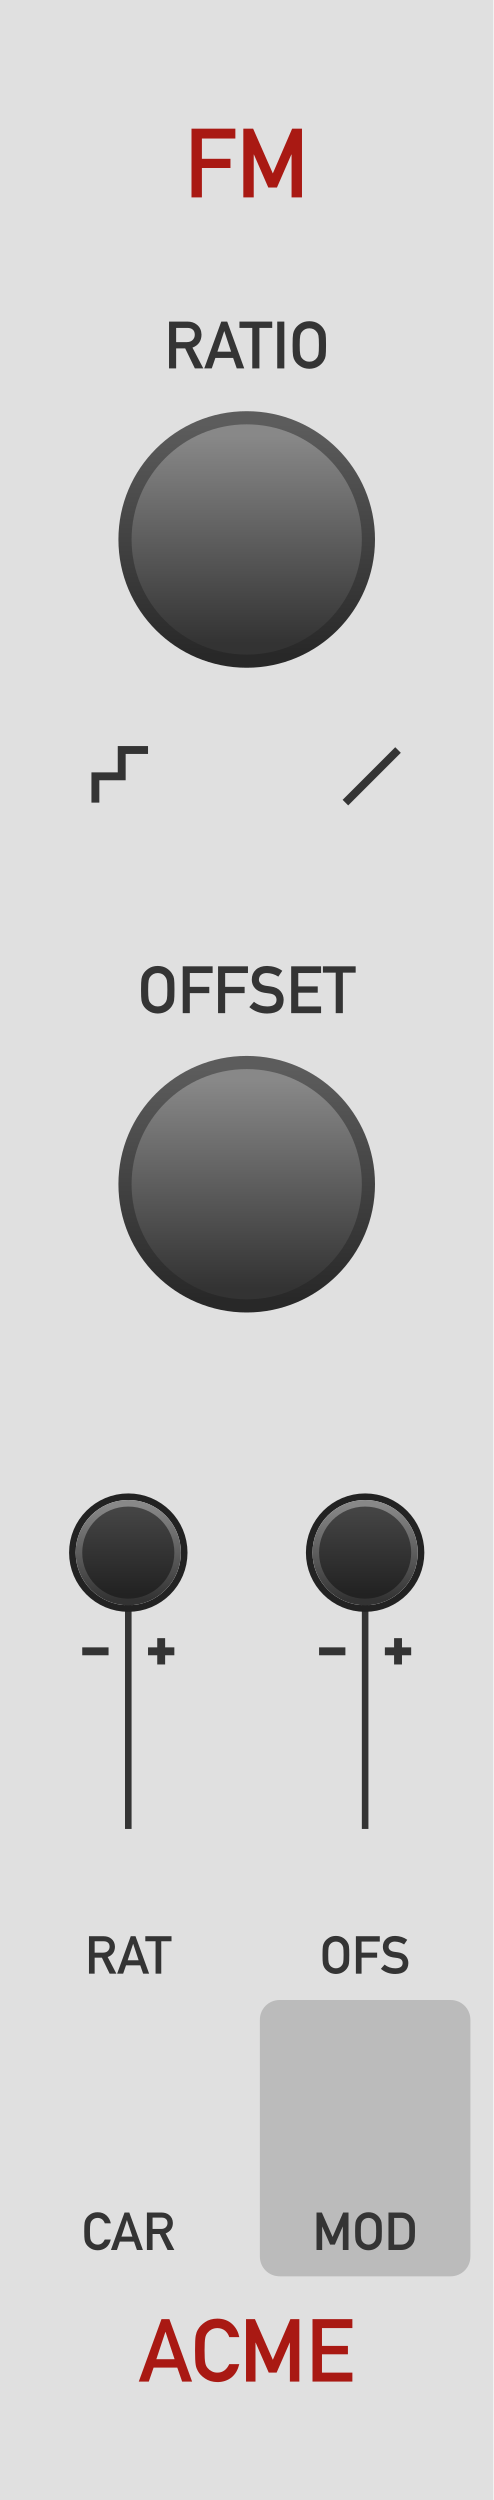
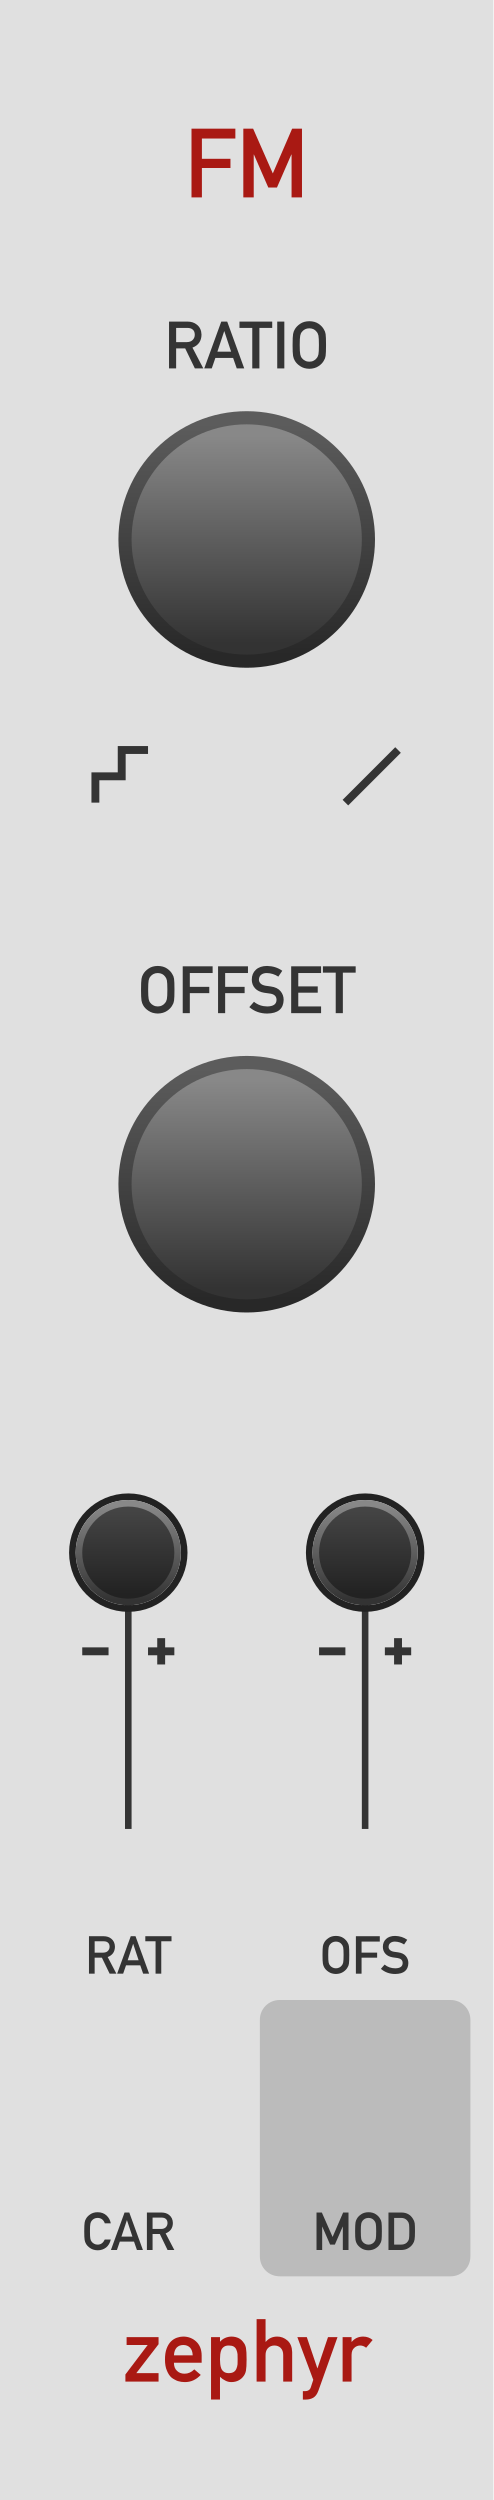
<svg xmlns="http://www.w3.org/2000/svg" xmlns:xlink="http://www.w3.org/1999/xlink" version="1.1" width="75" height="380" viewBox="0 0 75 380" id="svg143">
  <style id="style2">
    text.title {
      fill: #a91913;
      font-family: 'DIN Alternate';
      font-size: 11pt;
    }
    text.logo {
      fill: #a91913;
      font-family: 'DIN Alternate';
      font-size: 10pt;
    }
    text.big-label {
      fill: #343434;
      font-family: 'DIN Alternate';
      font-size: 7.5pt;
    }
    text.label {
      fill: #343434;
      font-family: 'DIN Alternate';
      font-size: 6pt;
    }
    .background {
      fill: #e0e0e0;
    }
    .output {
      fill: #bbbbbb;
    }
    polyline.icon {
      stroke: #343434;
      stroke-width: 1.2;
      fill: none;
    }
    polyline.connect {
      stroke: #343434;
      stroke-width: 1;
      fill: none;
    }

    .blueprint {
      stroke: #08f;
      fill: none;
    }
  </style>
  <defs id="defs53">
    <linearGradient id="smallKnobMediumGradient">
      <stop offset="5%" stop-color="#888" id="stop4" />
      <stop offset="95%" stop-color="#333" id="stop6" />
    </linearGradient>
    <linearGradient id="smallKnobDarkGradient">
      <stop offset="5%" stop-color="#444" id="stop9" />
      <stop offset="95%" stop-color="#222" id="stop11" />
    </linearGradient>
    <linearGradient id="bigKnobDarkGradient">
      <stop offset="5%" stop-color="#5c5c5c" id="stop14" />
      <stop offset="95%" stop-color="#282828" id="stop16" />
    </linearGradient>
    <linearGradient id="bigKnobMediumGradient">
      <stop offset="5%" stop-color="#888" id="stop19" />
      <stop offset="95%" stop-color="#333" id="stop21" />
    </linearGradient>
    <symbol id="knob18">
      <g transform="translate(9 9)" id="g30">
        <circle r="8.5" stroke="#222" fill="none" id="circle24" />
        <circle r="8" fill="url('#smallKnobMediumGradient')" transform="rotate(90)" id="circle26" />
        <circle r="7" fill="url('#smallKnobDarkGradient')" transform="rotate(90)" id="circle28" />
      </g>
    </symbol>
    <symbol id="knob40">
      <g transform="translate(20 20)" id="g37">
        <circle r="19.5" fill="url('#bigKnobDarkGradient')" transform="rotate(90)" id="circle33" />
        <circle r="17.5" fill="url('#bigKnobMediumGradient')" transform="rotate(90)" id="circle35" />
      </g>
    </symbol>
    <symbol id="knob50">
      <g transform="translate(25 25)" id="g44">
        <circle r="24.5" fill="url('#bigKnobDarkGradient')" transform="rotate(90)" id="circle40" />
        <circle r="22.5" fill="url('#bigKnobMediumGradient')" transform="rotate(90)" id="circle42" />
      </g>
    </symbol>
    <symbol id="port">
      <g transform="translate(12 12)" id="g47" />
    </symbol>
    <symbol id="hswitch14">
      <g transform="translate(12 7)" id="g50" />
    </symbol>
    <linearGradient xlink:href="#bigKnobDarkGradient" id="linearGradient187" x1="-19.5" y1="-19.5" x2="19.5" y2="-19.5" gradientUnits="userSpaceOnUse" />
    <linearGradient xlink:href="#bigKnobMediumGradient" id="linearGradient189" x1="-17.5" y1="-17.5" x2="17.5" y2="-17.5" gradientUnits="userSpaceOnUse" />
    <linearGradient xlink:href="#bigKnobDarkGradient" id="linearGradient211" x1="-19.5" y1="-19.5" x2="19.5" y2="-19.5" gradientUnits="userSpaceOnUse" />
    <linearGradient xlink:href="#bigKnobMediumGradient" id="linearGradient213" x1="-17.5" y1="-17.5" x2="17.5" y2="-17.5" gradientUnits="userSpaceOnUse" />
    <linearGradient xlink:href="#smallKnobMediumGradient" id="linearGradient225" x1="-8" y1="-8" x2="8" y2="-8" gradientUnits="userSpaceOnUse" />
    <linearGradient xlink:href="#smallKnobDarkGradient" id="linearGradient227" x1="-7" y1="-7" x2="7" y2="-7" gradientUnits="userSpaceOnUse" />
    <linearGradient xlink:href="#smallKnobMediumGradient" id="linearGradient239" x1="-8" y1="-8" x2="8" y2="-8" gradientUnits="userSpaceOnUse" />
    <linearGradient xlink:href="#smallKnobDarkGradient" id="linearGradient241" x1="-7" y1="-7" x2="7" y2="-7" gradientUnits="userSpaceOnUse" />
  </defs>
  <path id="rect55" style="fill:#e0e0e0" d="M 0,0 H 75 V 380 H 0 Z" class="background" />
  <g aria-label="FM" id="text57" style="font-size:14.667px;font-family:'DIN Alternate';text-anchor:middle;fill:#a91913" class="title">
-     <path d="m 29.107,30 h 1.583 v -4.462 h 4.34 v -1.404 h -4.34 v -3.079 h 5.085 v -1.497 h -6.667 z" style="font-size:14.667px;font-family:'DIN Alternate';text-anchor:middle;fill:#a91913" id="path302" />
-     <path d="m 36.984,30 h 1.583 v -6.51 h 0.029 l 2.184,5.013 h 1.318 l 2.184,-5.013 h 0.036 V 30 h 1.583 V 19.559 h -1.497 l -2.936,6.803 v 0 l -2.993,-6.803 h -1.49 z" style="font-size:14.667px;font-family:'DIN Alternate';text-anchor:middle;fill:#a91913" id="path304" />
-   </g>
-   <g aria-label="ACME" id="text59" style="font-size:13.333px;font-family:'DIN Alternate';text-anchor:middle;fill:#a91913" class="logo">
-     <path d="m 23.763,358.602 1.374,-4.147 h 0.026 l 1.374,4.147 z M 27.682,362 h 1.517 l -3.451,-9.492 H 24.544 L 21.094,362 h 1.523 l 0.729,-2.122 h 3.6 z" style="font-size:13.333px;font-family:'DIN Alternate';text-anchor:middle;fill:#a91913" id="path293" />
-     <path d="m 34.85,359.344 q -0.599,1.296 -1.81,1.296 -0.508,0 -0.872,-0.215 -0.371,-0.182 -0.599,-0.475 -0.28,-0.306 -0.371,-0.801 -0.104,-0.495 -0.104,-1.895 0,-1.4 0.104,-1.908 0.091,-0.482 0.371,-0.788 0.228,-0.293 0.599,-0.488 0.365,-0.189 0.872,-0.202 0.69,0.013 1.172,0.397 0.462,0.404 0.638,0.977 h 1.523 q -0.228,-1.191 -1.094,-1.999 -0.866,-0.801 -2.24,-0.814 -1.12,0.013 -1.868,0.534 -0.762,0.514 -1.107,1.172 -0.215,0.345 -0.319,0.905 -0.098,0.56 -0.098,2.214 0,1.628 0.098,2.201 0.052,0.306 0.13,0.508 0.085,0.195 0.189,0.41 0.345,0.658 1.107,1.159 0.749,0.521 1.868,0.547 1.237,0 2.142,-0.703 0.879,-0.71 1.191,-2.031 z" style="font-size:13.333px;font-family:'DIN Alternate';text-anchor:middle;fill:#a91913" id="path295" />
-     <path d="m 37.396,362 h 1.439 v -5.918 h 0.026 l 1.986,4.557 h 1.198 l 1.986,-4.557 H 44.062 V 362 h 1.439 v -9.492 h -1.361 l -2.669,6.185 v 0 L 38.75,352.508 h -1.354 z" style="font-size:13.333px;font-family:'DIN Alternate';text-anchor:middle;fill:#a91913" id="path297" />
-     <path d="m 47.5,362 h 6.061 v -1.361 h -4.622 v -2.786 h 3.945 v -1.276 h -3.945 v -2.708 h 4.622 v -1.361 H 47.5 Z" style="font-size:13.333px;font-family:'DIN Alternate';text-anchor:middle;fill:#a91913" id="path299" />
+     <path d="m 29.107,30 h 1.583 v -4.462 h 4.34 v -1.404 h -4.34 v -3.079 h 5.085 v -1.497 h -6.667 z" style="font-size:14.667px;font-family:'DIN Alternate';text-anchor:middle;fill:#a91913" id="path306" />
+     <path d="m 36.984,30 h 1.583 v -6.51 h 0.029 l 2.184,5.013 h 1.318 l 2.184,-5.013 h 0.036 V 30 h 1.583 V 19.559 h -1.497 l -2.936,6.803 v 0 l -2.993,-6.803 h -1.49 z" style="font-size:14.667px;font-family:'DIN Alternate';text-anchor:middle;fill:#a91913" id="path308" />
+   </g>
+   <g aria-label="zephyr" id="text59" style="font-size:13.333px;font-family:'DIN Alternate';text-anchor:middle;fill:#a91913" class="logo">
+     <path d="m 19.062,362 h 5.039 v -1.283 h -3.385 l 3.385,-4.395 v -1.081 h -4.857 v 1.198 h 3.203 l -3.385,4.479 z" style="font-size:13.333px;font-family:'DIN Alternate';text-anchor:middle;fill:#a91913" id="path293" />
+     <path d="m 30.651,359.135 v -1.12 q -0.013,-1.335 -0.827,-2.096 -0.801,-0.749 -1.96,-0.762 -0.482,0 -0.977,0.176 -0.501,0.176 -0.905,0.573 -0.397,0.391 -0.651,1.068 -0.254,0.664 -0.254,1.667 0,1.042 0.293,1.693 0.267,0.677 0.697,1.055 0.221,0.182 0.475,0.306 0.241,0.143 0.495,0.228 0.508,0.156 1.042,0.156 1.4,0.013 2.435,-1.094 l -0.983,-0.84 v 0 q -0.651,0.658 -1.478,0.658 -0.71,0 -1.146,-0.43 -0.469,-0.423 -0.469,-1.237 z m -4.212,-1.12 q 0.039,-0.788 0.423,-1.191 0.391,-0.384 1.003,-0.384 0.612,0 1.003,0.384 0.397,0.404 0.423,1.191 z" style="font-size:13.333px;font-family:'DIN Alternate';text-anchor:middle;fill:#a91913" id="path295" />
+     <path d="M 32.077,364.734 H 33.438 v -3.457 0 q 0.371,0.365 0.814,0.573 0.41,0.228 0.931,0.228 0.632,-0.013 1.081,-0.254 0.456,-0.234 0.736,-0.625 0.28,-0.332 0.384,-0.853 0.098,-0.521 0.098,-1.719 0,-1.23 -0.098,-1.745 -0.104,-0.521 -0.384,-0.84 -0.573,-0.853 -1.816,-0.885 -1.068,0.033 -1.745,0.788 v 0 -0.703 h -1.361 z m 2.695,-4.017 q -0.456,0 -0.723,-0.195 -0.28,-0.189 -0.41,-0.495 -0.124,-0.306 -0.163,-0.684 -0.039,-0.358 -0.039,-0.716 0,-0.384 0.039,-0.762 0.039,-0.358 0.163,-0.664 0.13,-0.306 0.41,-0.495 0.267,-0.189 0.723,-0.189 0.482,0 0.762,0.163 0.28,0.176 0.397,0.482 0.13,0.293 0.176,0.677 0.013,0.384 0.013,0.788 0,0.384 -0.013,0.749 -0.046,0.371 -0.176,0.677 -0.117,0.293 -0.397,0.482 -0.28,0.182 -0.762,0.182 z" style="font-size:13.333px;font-family:'DIN Alternate';text-anchor:middle;fill:#a91913" id="path297" />
+     <path d="m 39.004,362 h 1.361 v -4.023 q 0,-0.71 0.384,-1.081 0.378,-0.378 0.964,-0.378 0.586,0 0.957,0.378 0.378,0.371 0.378,1.081 V 362 h 1.361 v -4.492 q -0.033,-1.159 -0.723,-1.758 -0.697,-0.592 -1.536,-0.592 -1.087,0 -1.758,0.801 h -0.026 v -3.451 h -1.361 z" style="font-size:13.333px;font-family:'DIN Alternate';text-anchor:middle;fill:#a91913" id="path299" />
+     <path d="m 47.617,361.733 -0.371,1.133 q -0.091,0.293 -0.319,0.443 -0.228,0.143 -0.495,0.143 h -0.397 v 1.283 h 0.449 q 0.632,0 1.133,-0.28 0.495,-0.293 0.775,-1.055 l 2.91,-8.158 h -1.445 l -1.595,4.733 h -0.026 l -1.602,-4.733 h -1.439 z" style="font-size:13.333px;font-family:'DIN Alternate';text-anchor:middle;fill:#a91913" id="path301" />
+     <path d="M 52.077,362 H 53.438 v -4.069 q 0.013,-0.742 0.43,-1.074 0.371,-0.339 0.892,-0.339 0.462,0 0.892,0.339 v 0 l 0.99,-1.178 q -0.605,-0.508 -1.419,-0.521 -1.087,0 -1.758,0.801 H 53.438 v -0.716 h -1.361 z" style="font-size:13.333px;font-family:'DIN Alternate';text-anchor:middle;fill:#a91913" id="path303" />
  </g>
  <g aria-label="RATIO" id="text61" style="font-size:10px;font-family:'DIN Alternate';text-anchor:middle;fill:#343434" class="big-label">
-     <path d="m 26.772,49.843 h 1.689 q 0.518,0 0.791,0.22 0.347,0.249 0.356,0.806 0,0.464 -0.298,0.781 -0.303,0.342 -0.908,0.352 H 26.772 Z M 25.693,56 h 1.079 v -3.042 h 1.377 L 29.619,56 h 1.284 l -1.65,-3.159 q 1.357,-0.522 1.377,-1.973 -0.029,-0.986 -0.708,-1.519 -0.562,-0.469 -1.45,-0.469 h -2.778 z" style="font-size:10px;font-family:'DIN Alternate';text-anchor:middle;fill:#343434" id="path328" />
-     <path d="m 33.047,53.451 1.03,-3.11 h 0.02 l 1.03,3.11 z M 35.986,56 h 1.138 l -2.588,-7.119 H 33.633 L 31.045,56 H 32.188 l 0.547,-1.592 h 2.7 z" style="font-size:10px;font-family:'DIN Alternate';text-anchor:middle;fill:#343434" id="path330" />
-     <path d="m 38.345,56 h 1.084 v -6.157 h 1.948 v -0.962 h -4.98 v 0.962 h 1.948 z" style="font-size:10px;font-family:'DIN Alternate';text-anchor:middle;fill:#343434" id="path332" />
-     <path d="m 42.139,56 h 1.079 v -7.119 h -1.079 z" style="font-size:10px;font-family:'DIN Alternate';text-anchor:middle;fill:#343434" id="path334" />
-     <path d="m 44.473,52.44 q 0,1.221 0.073,1.65 0.039,0.229 0.098,0.381 0.063,0.146 0.142,0.308 0.259,0.493 0.83,0.869 0.562,0.391 1.401,0.41 0.85,-0.02 1.416,-0.41 0.562,-0.376 0.811,-0.869 0.181,-0.259 0.249,-0.688 0.063,-0.43 0.063,-1.65 0,-1.24 -0.063,-1.66 -0.068,-0.42 -0.249,-0.679 -0.249,-0.493 -0.811,-0.879 -0.566,-0.391 -1.416,-0.4 -0.84,0.01 -1.401,0.4 -0.571,0.386 -0.83,0.879 -0.161,0.259 -0.239,0.679 -0.073,0.42 -0.073,1.66 z m 1.084,0 q 0,-1.05 0.078,-1.431 0.068,-0.361 0.278,-0.591 0.171,-0.22 0.449,-0.366 0.273,-0.142 0.654,-0.151 0.386,0.01 0.669,0.151 0.269,0.146 0.43,0.366 0.21,0.229 0.288,0.591 0.073,0.381 0.073,1.431 0,1.05 -0.073,1.421 -0.078,0.371 -0.288,0.601 -0.161,0.22 -0.43,0.356 -0.283,0.161 -0.669,0.161 -0.381,0 -0.654,-0.161 -0.278,-0.137 -0.449,-0.356 -0.21,-0.229 -0.278,-0.601 -0.078,-0.371 -0.078,-1.421 z" style="font-size:10px;font-family:'DIN Alternate';text-anchor:middle;fill:#343434" id="path336" />
+     <path d="m 26.772,49.843 h 1.689 q 0.518,0 0.791,0.22 0.347,0.249 0.356,0.806 0,0.464 -0.298,0.781 -0.303,0.342 -0.908,0.352 H 26.772 Z M 25.693,56 h 1.079 v -3.042 h 1.377 L 29.619,56 h 1.284 l -1.65,-3.159 q 1.357,-0.522 1.377,-1.973 -0.029,-0.986 -0.708,-1.519 -0.562,-0.469 -1.45,-0.469 h -2.778 z" style="font-size:10px;font-family:'DIN Alternate';text-anchor:middle;fill:#343434" id="path332" />
+     <path d="m 33.047,53.451 1.03,-3.11 h 0.02 l 1.03,3.11 z M 35.986,56 h 1.138 l -2.588,-7.119 H 33.633 L 31.045,56 H 32.188 l 0.547,-1.592 h 2.7 z" style="font-size:10px;font-family:'DIN Alternate';text-anchor:middle;fill:#343434" id="path334" />
+     <path d="m 38.345,56 h 1.084 v -6.157 h 1.948 v -0.962 h -4.98 v 0.962 h 1.948 z" style="font-size:10px;font-family:'DIN Alternate';text-anchor:middle;fill:#343434" id="path336" />
+     <path d="m 42.139,56 h 1.079 v -7.119 h -1.079 z" style="font-size:10px;font-family:'DIN Alternate';text-anchor:middle;fill:#343434" id="path338" />
+     <path d="m 44.473,52.44 q 0,1.221 0.073,1.65 0.039,0.229 0.098,0.381 0.063,0.146 0.142,0.308 0.259,0.493 0.83,0.869 0.562,0.391 1.401,0.41 0.85,-0.02 1.416,-0.41 0.562,-0.376 0.811,-0.869 0.181,-0.259 0.249,-0.688 0.063,-0.43 0.063,-1.65 0,-1.24 -0.063,-1.66 -0.068,-0.42 -0.249,-0.679 -0.249,-0.493 -0.811,-0.879 -0.566,-0.391 -1.416,-0.4 -0.84,0.01 -1.401,0.4 -0.571,0.386 -0.83,0.879 -0.161,0.259 -0.239,0.679 -0.073,0.42 -0.073,1.66 z m 1.084,0 q 0,-1.05 0.078,-1.431 0.068,-0.361 0.278,-0.591 0.171,-0.22 0.449,-0.366 0.273,-0.142 0.654,-0.151 0.386,0.01 0.669,0.151 0.269,0.146 0.43,0.366 0.21,0.229 0.288,0.591 0.073,0.381 0.073,1.431 0,1.05 -0.073,1.421 -0.078,0.371 -0.288,0.601 -0.161,0.22 -0.43,0.356 -0.283,0.161 -0.669,0.161 -0.381,0 -0.654,-0.161 -0.278,-0.137 -0.449,-0.356 -0.21,-0.229 -0.278,-0.601 -0.078,-0.371 -0.078,-1.421 z" style="font-size:10px;font-family:'DIN Alternate';text-anchor:middle;fill:#343434" id="path340" />
  </g>
  <g id="use63" transform="translate(17.5,62)">
    <g transform="translate(20,20)" id="g183">
      <path id="circle179" style="fill:url(#linearGradient187)" transform="rotate(90)" d="M 19.5,0 A 19.5,19.5 0 0 1 0,19.5 19.5,19.5 0 0 1 -19.5,0 19.5,19.5 0 0 1 0,-19.5 19.5,19.5 0 0 1 19.5,0 Z" />
      <path id="circle181" style="fill:url(#linearGradient189)" transform="rotate(90)" d="M 17.5,0 A 17.5,17.5 0 0 1 0,17.5 17.5,17.5 0 0 1 -17.5,0 17.5,17.5 0 0 1 0,-17.5 17.5,17.5 0 0 1 17.5,0 Z" />
    </g>
  </g>
  <g id="use67" transform="translate(25.5,111)">
    <g transform="translate(12,7)" id="g199" />
  </g>
  <g transform="translate(56.5,118)" id="g71">
    <path id="polyline69" style="fill:none;stroke:#343434;stroke-width:1.2" d="M -4,4 4,-4" class="icon" />
  </g>
  <g transform="translate(18.5,118)" id="g75">
    <path id="polyline73" style="fill:none;stroke:#343434;stroke-width:1.2" d="M -4,4 V 0 h 4 v -4 h 4" class="icon" />
  </g>
  <g aria-label="OFFSET" id="text79" style="font-size:10px;font-family:'DIN Alternate';text-anchor:middle;fill:#343434" class="big-label">
    <path d="m 21.436,150.44 q 0,1.221 0.073,1.65 0.039,0.229 0.098,0.381 0.063,0.146 0.142,0.308 0.259,0.493 0.83,0.869 0.562,0.391 1.401,0.41 0.85,-0.019 1.416,-0.41 0.562,-0.376 0.811,-0.869 0.181,-0.259 0.249,-0.688 0.063,-0.43 0.063,-1.65 0,-1.24 -0.063,-1.66 -0.068,-0.42 -0.249,-0.679 -0.249,-0.493 -0.811,-0.879 -0.566,-0.391 -1.416,-0.4 -0.84,0.01 -1.401,0.4 -0.571,0.386 -0.83,0.879 -0.161,0.259 -0.239,0.679 -0.073,0.42 -0.073,1.66 z m 1.084,0 q 0,-1.05 0.078,-1.431 0.068,-0.361 0.278,-0.591 0.171,-0.22 0.449,-0.366 0.273,-0.142 0.654,-0.151 0.386,0.01 0.669,0.151 0.269,0.146 0.43,0.366 0.21,0.229 0.288,0.591 0.073,0.381 0.073,1.431 0,1.05 -0.073,1.421 -0.078,0.371 -0.288,0.601 -0.161,0.22 -0.43,0.356 -0.283,0.161 -0.669,0.161 -0.381,0 -0.654,-0.161 -0.278,-0.137 -0.449,-0.356 -0.21,-0.229 -0.278,-0.601 -0.078,-0.371 -0.078,-1.421 z" style="font-size:10px;font-family:'DIN Alternate';text-anchor:middle;fill:#343434" id="path278" />
    <path d="m 27.773,154 h 1.079 v -3.042 h 2.959 v -0.957 h -2.959 v -2.1 h 3.467 v -1.021 h -4.546 z" style="font-size:10px;font-family:'DIN Alternate';text-anchor:middle;fill:#343434" id="path280" />
    <path d="m 33.145,154 h 1.079 v -3.042 h 2.959 v -0.957 h -2.959 v -2.1 h 3.467 v -1.021 h -4.546 z" style="font-size:10px;font-family:'DIN Alternate';text-anchor:middle;fill:#343434" id="path282" />
    <path d="m 38.604,152.271 -0.708,0.811 q 1.138,0.977 2.72,0.977 2.446,-0.029 2.5,-2.07 0,-0.757 -0.474,-1.328 -0.479,-0.581 -1.479,-0.718 -0.508,-0.064 -0.801,-0.112 -0.527,-0.098 -0.767,-0.352 -0.239,-0.249 -0.239,-0.557 0.01,-0.513 0.356,-0.771 0.332,-0.249 0.83,-0.249 0.962,0.019 1.763,0.547 v 0 l 0.601,-0.889 q -0.981,-0.708 -2.31,-0.737 -1.104,0.01 -1.704,0.576 -0.62,0.571 -0.62,1.504 0,0.776 0.493,1.318 0.479,0.527 1.396,0.679 0.513,0.073 0.942,0.132 0.938,0.161 0.928,0.957 -0.02,0.972 -1.406,0.991 -1.172,-0.01 -2.021,-0.708 z" style="font-size:10px;font-family:'DIN Alternate';text-anchor:middle;fill:#343434" id="path284" />
    <path d="m 44.258,154 h 4.546 v -1.021 h -3.467 v -2.09 h 2.959 v -0.957 h -2.959 v -2.031 h 3.467 v -1.021 h -4.546 z" style="font-size:10px;font-family:'DIN Alternate';text-anchor:middle;fill:#343434" id="path286" />
    <path d="m 51.03,154 h 1.084 v -6.157 H 54.062 v -0.962 h -4.98 v 0.962 h 1.948 z" style="font-size:10px;font-family:'DIN Alternate';text-anchor:middle;fill:#343434" id="path288" />
  </g>
  <g id="use81" transform="translate(17.5,160)">
    <g transform="translate(20,20)" id="g207">
      <path id="circle203" style="fill:url(#linearGradient211)" transform="rotate(90)" d="M 19.5,0 A 19.5,19.5 0 0 1 0,19.5 19.5,19.5 0 0 1 -19.5,0 19.5,19.5 0 0 1 0,-19.5 19.5,19.5 0 0 1 19.5,0 Z" />
      <path id="circle205" style="fill:url(#linearGradient213)" transform="rotate(90)" d="M 17.5,0 A 17.5,17.5 0 0 1 0,17.5 17.5,17.5 0 0 1 -17.5,0 17.5,17.5 0 0 1 0,-17.5 17.5,17.5 0 0 1 17.5,0 Z" />
    </g>
  </g>
  <path id="polyline85" transform="translate(19.5,236)" style="fill:none;stroke:#343434;stroke-width:1" d="M 0,0 V 42" class="connect" />
  <g transform="translate(19.5,251)" id="g93">
    <path id="polyline87" style="fill:none;stroke:#343434;stroke-width:1.2" d="m -7,0 h 4" class="icon" />
    <path id="polyline89" style="fill:none;stroke:#343434;stroke-width:1.2" d="M 7,0 H 3" class="icon" />
    <path id="polyline91" style="fill:none;stroke:#343434;stroke-width:1.2" d="M 5,-2 V 2" class="icon" />
  </g>
  <g id="use97" transform="translate(10.5,227)">
    <g transform="translate(9,9)" id="g221">
      <path id="circle215" style="fill:none;stroke:#222222" d="M 8.5,0 A 8.5,8.5 0 0 1 0,8.5 8.5,8.5 0 0 1 -8.5,0 8.5,8.5 0 0 1 0,-8.5 8.5,8.5 0 0 1 8.5,0 Z" />
      <path id="circle217" style="fill:url(#linearGradient225)" transform="rotate(90)" d="M 8,0 A 8,8 0 0 1 0,8 8,8 0 0 1 -8,0 8,8 0 0 1 0,-8 8,8 0 0 1 8,0 Z" />
      <path id="circle219" style="fill:url(#linearGradient227)" transform="rotate(90)" d="M 7,0 A 7,7 0 0 1 0,7 7,7 0 0 1 -7,0 7,7 0 0 1 0,-7 7,7 0 0 1 7,0 Z" />
    </g>
  </g>
  <path id="polyline101" transform="translate(55.5,236)" style="fill:none;stroke:#343434;stroke-width:1" d="M 0,0 V 42" class="connect" />
  <g transform="translate(55.5,251)" id="g109">
    <path id="polyline103" style="fill:none;stroke:#343434;stroke-width:1.2" d="m -7,0 h 4" class="icon" />
    <path id="polyline105" style="fill:none;stroke:#343434;stroke-width:1.2" d="M 7,0 H 3" class="icon" />
    <path id="polyline107" style="fill:none;stroke:#343434;stroke-width:1.2" d="M 5,-2 V 2" class="icon" />
  </g>
  <g id="use113" transform="translate(46.5,227)">
    <g transform="translate(9,9)" id="g235">
      <path id="circle229" style="fill:none;stroke:#222222" d="M 8.5,0 A 8.5,8.5 0 0 1 0,8.5 8.5,8.5 0 0 1 -8.5,0 8.5,8.5 0 0 1 0,-8.5 8.5,8.5 0 0 1 8.5,0 Z" />
      <path id="circle231" style="fill:url(#linearGradient239)" transform="rotate(90)" d="M 8,0 A 8,8 0 0 1 0,8 8,8 0 0 1 -8,0 8,8 0 0 1 0,-8 8,8 0 0 1 8,0 Z" />
      <path id="circle233" style="fill:url(#linearGradient241)" transform="rotate(90)" d="M 7,0 A 7,7 0 0 1 0,7 7,7 0 0 1 -7,0 7,7 0 0 1 0,-7 7,7 0 0 1 7,0 Z" />
    </g>
  </g>
  <g id="use117" transform="translate(7.5,266)">
    <g transform="translate(12,12)" id="g191" />
  </g>
  <g aria-label="RAT" id="text119" style="font-size:8px;font-family:'DIN Alternate';text-anchor:middle;fill:#343434" class="label">
-     <path d="m 14.387,295.074 h 1.352 q 0.414,0 0.633,0.176 0.277,0.199 0.285,0.645 0,0.371 -0.238,0.625 -0.242,0.273 -0.727,0.281 H 14.387 Z M 13.523,300 h 0.863 v -2.434 h 1.102 L 16.664,300 h 1.027 l -1.32,-2.527 q 1.086,-0.418 1.102,-1.578 -0.023,-0.789 -0.566,-1.215 -0.449,-0.375 -1.16,-0.375 h -2.223 z" style="font-size:8px;font-family:'DIN Alternate';text-anchor:middle;fill:#343434" id="path315" />
-     <path d="m 19.406,297.961 0.824,-2.488 h 0.016 l 0.824,2.488 z M 21.758,300 h 0.91 l -2.07,-5.695 H 19.875 L 17.805,300 h 0.914 l 0.438,-1.273 h 2.16 z" style="font-size:8px;font-family:'DIN Alternate';text-anchor:middle;fill:#343434" id="path317" />
-     <path d="m 23.645,300 h 0.867 v -4.926 h 1.559 v -0.77 h -3.984 v 0.77 h 1.559 z" style="font-size:8px;font-family:'DIN Alternate';text-anchor:middle;fill:#343434" id="path319" />
+     <path d="m 14.387,295.074 h 1.352 q 0.414,0 0.633,0.176 0.277,0.199 0.285,0.645 0,0.371 -0.238,0.625 -0.242,0.273 -0.727,0.281 H 14.387 Z M 13.523,300 h 0.863 v -2.434 h 1.102 L 16.664,300 h 1.027 l -1.32,-2.527 q 1.086,-0.418 1.102,-1.578 -0.023,-0.789 -0.566,-1.215 -0.449,-0.375 -1.16,-0.375 h -2.223 z" style="font-size:8px;font-family:'DIN Alternate';text-anchor:middle;fill:#343434" id="path319" />
+     <path d="m 19.406,297.961 0.824,-2.488 h 0.016 l 0.824,2.488 z M 21.758,300 h 0.91 l -2.07,-5.695 H 19.875 L 17.805,300 h 0.914 l 0.438,-1.273 h 2.16 z" style="font-size:8px;font-family:'DIN Alternate';text-anchor:middle;fill:#343434" id="path321" />
+     <path d="m 23.645,300 h 0.867 v -4.926 h 1.559 v -0.77 h -3.984 v 0.77 h 1.559 z" style="font-size:8px;font-family:'DIN Alternate';text-anchor:middle;fill:#343434" id="path323" />
  </g>
  <g id="use123" transform="translate(43.5,266)">
    <g transform="translate(12,12)" id="g243" />
  </g>
  <g aria-label="OFS" id="text125" style="font-size:8px;font-family:'DIN Alternate';text-anchor:middle;fill:#343434" class="label">
    <path d="m 49.023,297.152 q 0,0.977 0.059,1.32 0.031,0.184 0.078,0.305 0.051,0.117 0.113,0.246 0.207,0.395 0.664,0.695 0.449,0.312 1.121,0.328 0.68,-0.016 1.133,-0.328 0.449,-0.301 0.648,-0.695 0.145,-0.207 0.199,-0.551 0.051,-0.344 0.051,-1.32 0,-0.992 -0.051,-1.328 -0.055,-0.336 -0.199,-0.543 -0.199,-0.395 -0.648,-0.703 -0.453,-0.312 -1.133,-0.32 -0.672,0.008 -1.121,0.32 -0.457,0.309 -0.664,0.703 -0.129,0.207 -0.191,0.543 -0.059,0.336 -0.059,1.328 z m 0.867,0 q 0,-0.84 0.062,-1.145 0.055,-0.289 0.223,-0.473 0.137,-0.176 0.359,-0.293 0.219,-0.113 0.523,-0.121 0.309,0.008 0.535,0.121 0.215,0.117 0.344,0.293 0.168,0.184 0.23,0.473 0.059,0.305 0.059,1.145 0,0.84 -0.059,1.137 -0.062,0.297 -0.23,0.48 -0.129,0.176 -0.344,0.285 -0.227,0.129 -0.535,0.129 -0.305,0 -0.523,-0.129 -0.223,-0.109 -0.359,-0.285 -0.168,-0.184 -0.223,-0.48 -0.062,-0.297 -0.062,-1.137 z" style="font-size:8px;font-family:'DIN Alternate';text-anchor:middle;fill:#343434" id="path259" />
    <path d="m 54.094,300 h 0.863 v -2.434 h 2.367 v -0.766 h -2.367 v -1.68 h 2.773 v -0.816 H 54.094 Z" style="font-size:8px;font-family:'DIN Alternate';text-anchor:middle;fill:#343434" id="path261" />
    <path d="m 58.461,298.617 -0.566,0.648 q 0.91,0.781 2.176,0.781 1.957,-0.023 2,-1.656 0,-0.605 -0.379,-1.062 -0.383,-0.465 -1.184,-0.574 -0.406,-0.051 -0.641,-0.09 -0.422,-0.078 -0.613,-0.281 -0.191,-0.199 -0.191,-0.445 0.008,-0.41 0.285,-0.617 0.266,-0.199 0.664,-0.199 0.77,0.016 1.41,0.438 v 0 l 0.48,-0.711 q -0.785,-0.566 -1.848,-0.59 -0.883,0.008 -1.363,0.461 -0.496,0.457 -0.496,1.203 0,0.621 0.395,1.055 0.383,0.422 1.117,0.543 0.41,0.059 0.754,0.105 0.75,0.129 0.742,0.766 -0.016,0.777 -1.125,0.793 -0.938,-0.008 -1.617,-0.566 z" style="font-size:8px;font-family:'DIN Alternate';text-anchor:middle;fill:#343434" id="path263" />
  </g>
  <g id="use129" transform="translate(7.5,308)">
    <g transform="translate(12,12)" id="g195" />
  </g>
  <g aria-label="CAR" id="text131" style="font-size:8px;font-family:'DIN Alternate';text-anchor:middle;fill:#343434" class="label">
-     <path d="m 15.926,340.406 q -0.359,0.777 -1.086,0.777 -0.305,0 -0.523,-0.129 -0.223,-0.109 -0.359,-0.285 -0.168,-0.184 -0.223,-0.48 -0.062,-0.297 -0.062,-1.137 0,-0.84 0.062,-1.145 0.055,-0.289 0.223,-0.473 0.137,-0.176 0.359,-0.293 0.219,-0.113 0.523,-0.121 0.414,0.008 0.703,0.238 0.277,0.242 0.383,0.586 h 0.914 q -0.137,-0.715 -0.656,-1.199 -0.52,-0.48 -1.344,-0.488 -0.672,0.008 -1.121,0.32 -0.457,0.309 -0.664,0.703 -0.129,0.207 -0.191,0.543 -0.059,0.336 -0.059,1.328 0,0.977 0.059,1.32 0.031,0.184 0.078,0.305 0.051,0.117 0.113,0.246 0.207,0.395 0.664,0.695 0.449,0.312 1.121,0.328 0.742,0 1.285,-0.422 0.527,-0.426 0.715,-1.219 z" style="font-size:8px;font-family:'DIN Alternate';text-anchor:middle;fill:#343434" id="path308" />
-     <path d="m 18.461,339.961 0.824,-2.488 h 0.016 L 20.125,339.961 Z M 20.812,342 h 0.91 l -2.07,-5.695 H 18.93 L 16.859,342 h 0.914 l 0.438,-1.273 h 2.16 z" style="font-size:8px;font-family:'DIN Alternate';text-anchor:middle;fill:#343434" id="path310" />
-     <path d="m 23.191,337.074 h 1.352 q 0.414,0 0.633,0.176 0.277,0.199 0.285,0.645 0,0.371 -0.238,0.625 -0.242,0.273 -0.727,0.281 H 23.191 Z M 22.328,342 h 0.863 v -2.434 h 1.102 L 25.469,342 h 1.027 l -1.32,-2.527 q 1.086,-0.418 1.102,-1.578 -0.023,-0.789 -0.566,-1.215 -0.449,-0.375 -1.16,-0.375 h -2.223 z" style="font-size:8px;font-family:'DIN Alternate';text-anchor:middle;fill:#343434" id="path312" />
+     <path d="m 15.926,340.406 q -0.359,0.777 -1.086,0.777 -0.305,0 -0.523,-0.129 -0.223,-0.109 -0.359,-0.285 -0.168,-0.184 -0.223,-0.48 -0.062,-0.297 -0.062,-1.137 0,-0.84 0.062,-1.145 0.055,-0.289 0.223,-0.473 0.137,-0.176 0.359,-0.293 0.219,-0.113 0.523,-0.121 0.414,0.008 0.703,0.238 0.277,0.242 0.383,0.586 h 0.914 q -0.137,-0.715 -0.656,-1.199 -0.52,-0.48 -1.344,-0.488 -0.672,0.008 -1.121,0.32 -0.457,0.309 -0.664,0.703 -0.129,0.207 -0.191,0.543 -0.059,0.336 -0.059,1.328 0,0.977 0.059,1.32 0.031,0.184 0.078,0.305 0.051,0.117 0.113,0.246 0.207,0.395 0.664,0.695 0.449,0.312 1.121,0.328 0.742,0 1.285,-0.422 0.527,-0.426 0.715,-1.219 z" style="font-size:8px;font-family:'DIN Alternate';text-anchor:middle;fill:#343434" id="path312" />
+     <path d="m 18.461,339.961 0.824,-2.488 h 0.016 L 20.125,339.961 Z M 20.812,342 h 0.91 l -2.07,-5.695 H 18.93 L 16.859,342 h 0.914 l 0.438,-1.273 h 2.16 z" style="font-size:8px;font-family:'DIN Alternate';text-anchor:middle;fill:#343434" id="path314" />
+     <path d="m 23.191,337.074 h 1.352 q 0.414,0 0.633,0.176 0.277,0.199 0.285,0.645 0,0.371 -0.238,0.625 -0.242,0.273 -0.727,0.281 H 23.191 Z M 22.328,342 h 0.863 v -2.434 h 1.102 L 25.469,342 h 1.027 l -1.32,-2.527 q 1.086,-0.418 1.102,-1.578 -0.023,-0.789 -0.566,-1.215 -0.449,-0.375 -1.16,-0.375 h -2.223 z" style="font-size:8px;font-family:'DIN Alternate';text-anchor:middle;fill:#343434" id="path316" />
  </g>
  <path id="rect135" style="fill:#bbbbbb" d="m 42.5,304 h 26 c 1.662,0 3,1.338 3,3 v 36 c 0,1.662 -1.338,3 -3,3 h -26 c -1.662,0 -3,-1.338 -3,-3 v -36 c 0,-1.662 1.338,-3 3,-3 z" class="output" />
  <g id="use137" transform="translate(43.5,308)">
    <g transform="translate(12,12)" id="g247" />
  </g>
  <g aria-label="MOD" id="text139" style="font-size:8px;font-family:'DIN Alternate';text-anchor:middle;fill:#343434" class="label">
    <path d="m 48.109,342 h 0.863 v -3.551 h 0.016 l 1.191,2.734 h 0.719 l 1.191,-2.734 h 0.02 V 342 h 0.863 v -5.695 H 52.156 l -1.602,3.711 v 0 l -1.633,-3.711 h -0.812 z" style="font-size:8px;font-family:'DIN Alternate';text-anchor:middle;fill:#343434" id="path251" />
    <path d="m 53.977,339.152 q 0,0.977 0.059,1.32 0.031,0.184 0.078,0.305 0.051,0.117 0.113,0.246 0.207,0.395 0.664,0.695 0.449,0.312 1.121,0.328 0.68,-0.016 1.133,-0.328 0.449,-0.301 0.648,-0.695 0.145,-0.207 0.199,-0.551 0.051,-0.344 0.051,-1.32 0,-0.992 -0.051,-1.328 -0.055,-0.336 -0.199,-0.543 -0.199,-0.395 -0.648,-0.703 -0.453,-0.312 -1.133,-0.32 -0.672,0.008 -1.121,0.32 -0.457,0.309 -0.664,0.703 -0.129,0.207 -0.191,0.543 -0.059,0.336 -0.059,1.328 z m 0.867,0 q 0,-0.84 0.062,-1.145 0.055,-0.289 0.223,-0.473 0.137,-0.176 0.359,-0.293 0.219,-0.113 0.523,-0.121 0.309,0.008 0.535,0.121 0.215,0.117 0.344,0.293 0.168,0.184 0.23,0.473 0.059,0.305 0.059,1.145 0,0.84 -0.059,1.137 -0.062,0.297 -0.23,0.48 -0.129,0.176 -0.344,0.285 -0.227,0.129 -0.535,0.129 -0.305,0 -0.523,-0.129 -0.223,-0.109 -0.359,-0.285 -0.168,-0.184 -0.223,-0.48 -0.062,-0.297 -0.062,-1.137 z" style="font-size:8px;font-family:'DIN Alternate';text-anchor:middle;fill:#343434" id="path253" />
    <path d="m 59.047,342 h 1.934 q 0.641,0 1.082,-0.281 0.445,-0.262 0.695,-0.664 0.094,-0.152 0.16,-0.293 0.062,-0.145 0.094,-0.328 0.066,-0.363 0.066,-1.281 0,-0.863 -0.043,-1.215 -0.055,-0.352 -0.262,-0.672 -0.578,-0.953 -1.734,-0.961 h -1.992 z m 0.863,-4.879 h 1.031 q 0.656,-0.016 1.016,0.48 0.176,0.199 0.223,0.52 0.035,0.32 0.035,1.062 0,0.762 -0.035,1.039 -0.039,0.281 -0.184,0.465 -0.328,0.496 -1.055,0.496 h -1.031 z" style="font-size:8px;font-family:'DIN Alternate';text-anchor:middle;fill:#343434" id="path255" />
  </g>
</svg>
